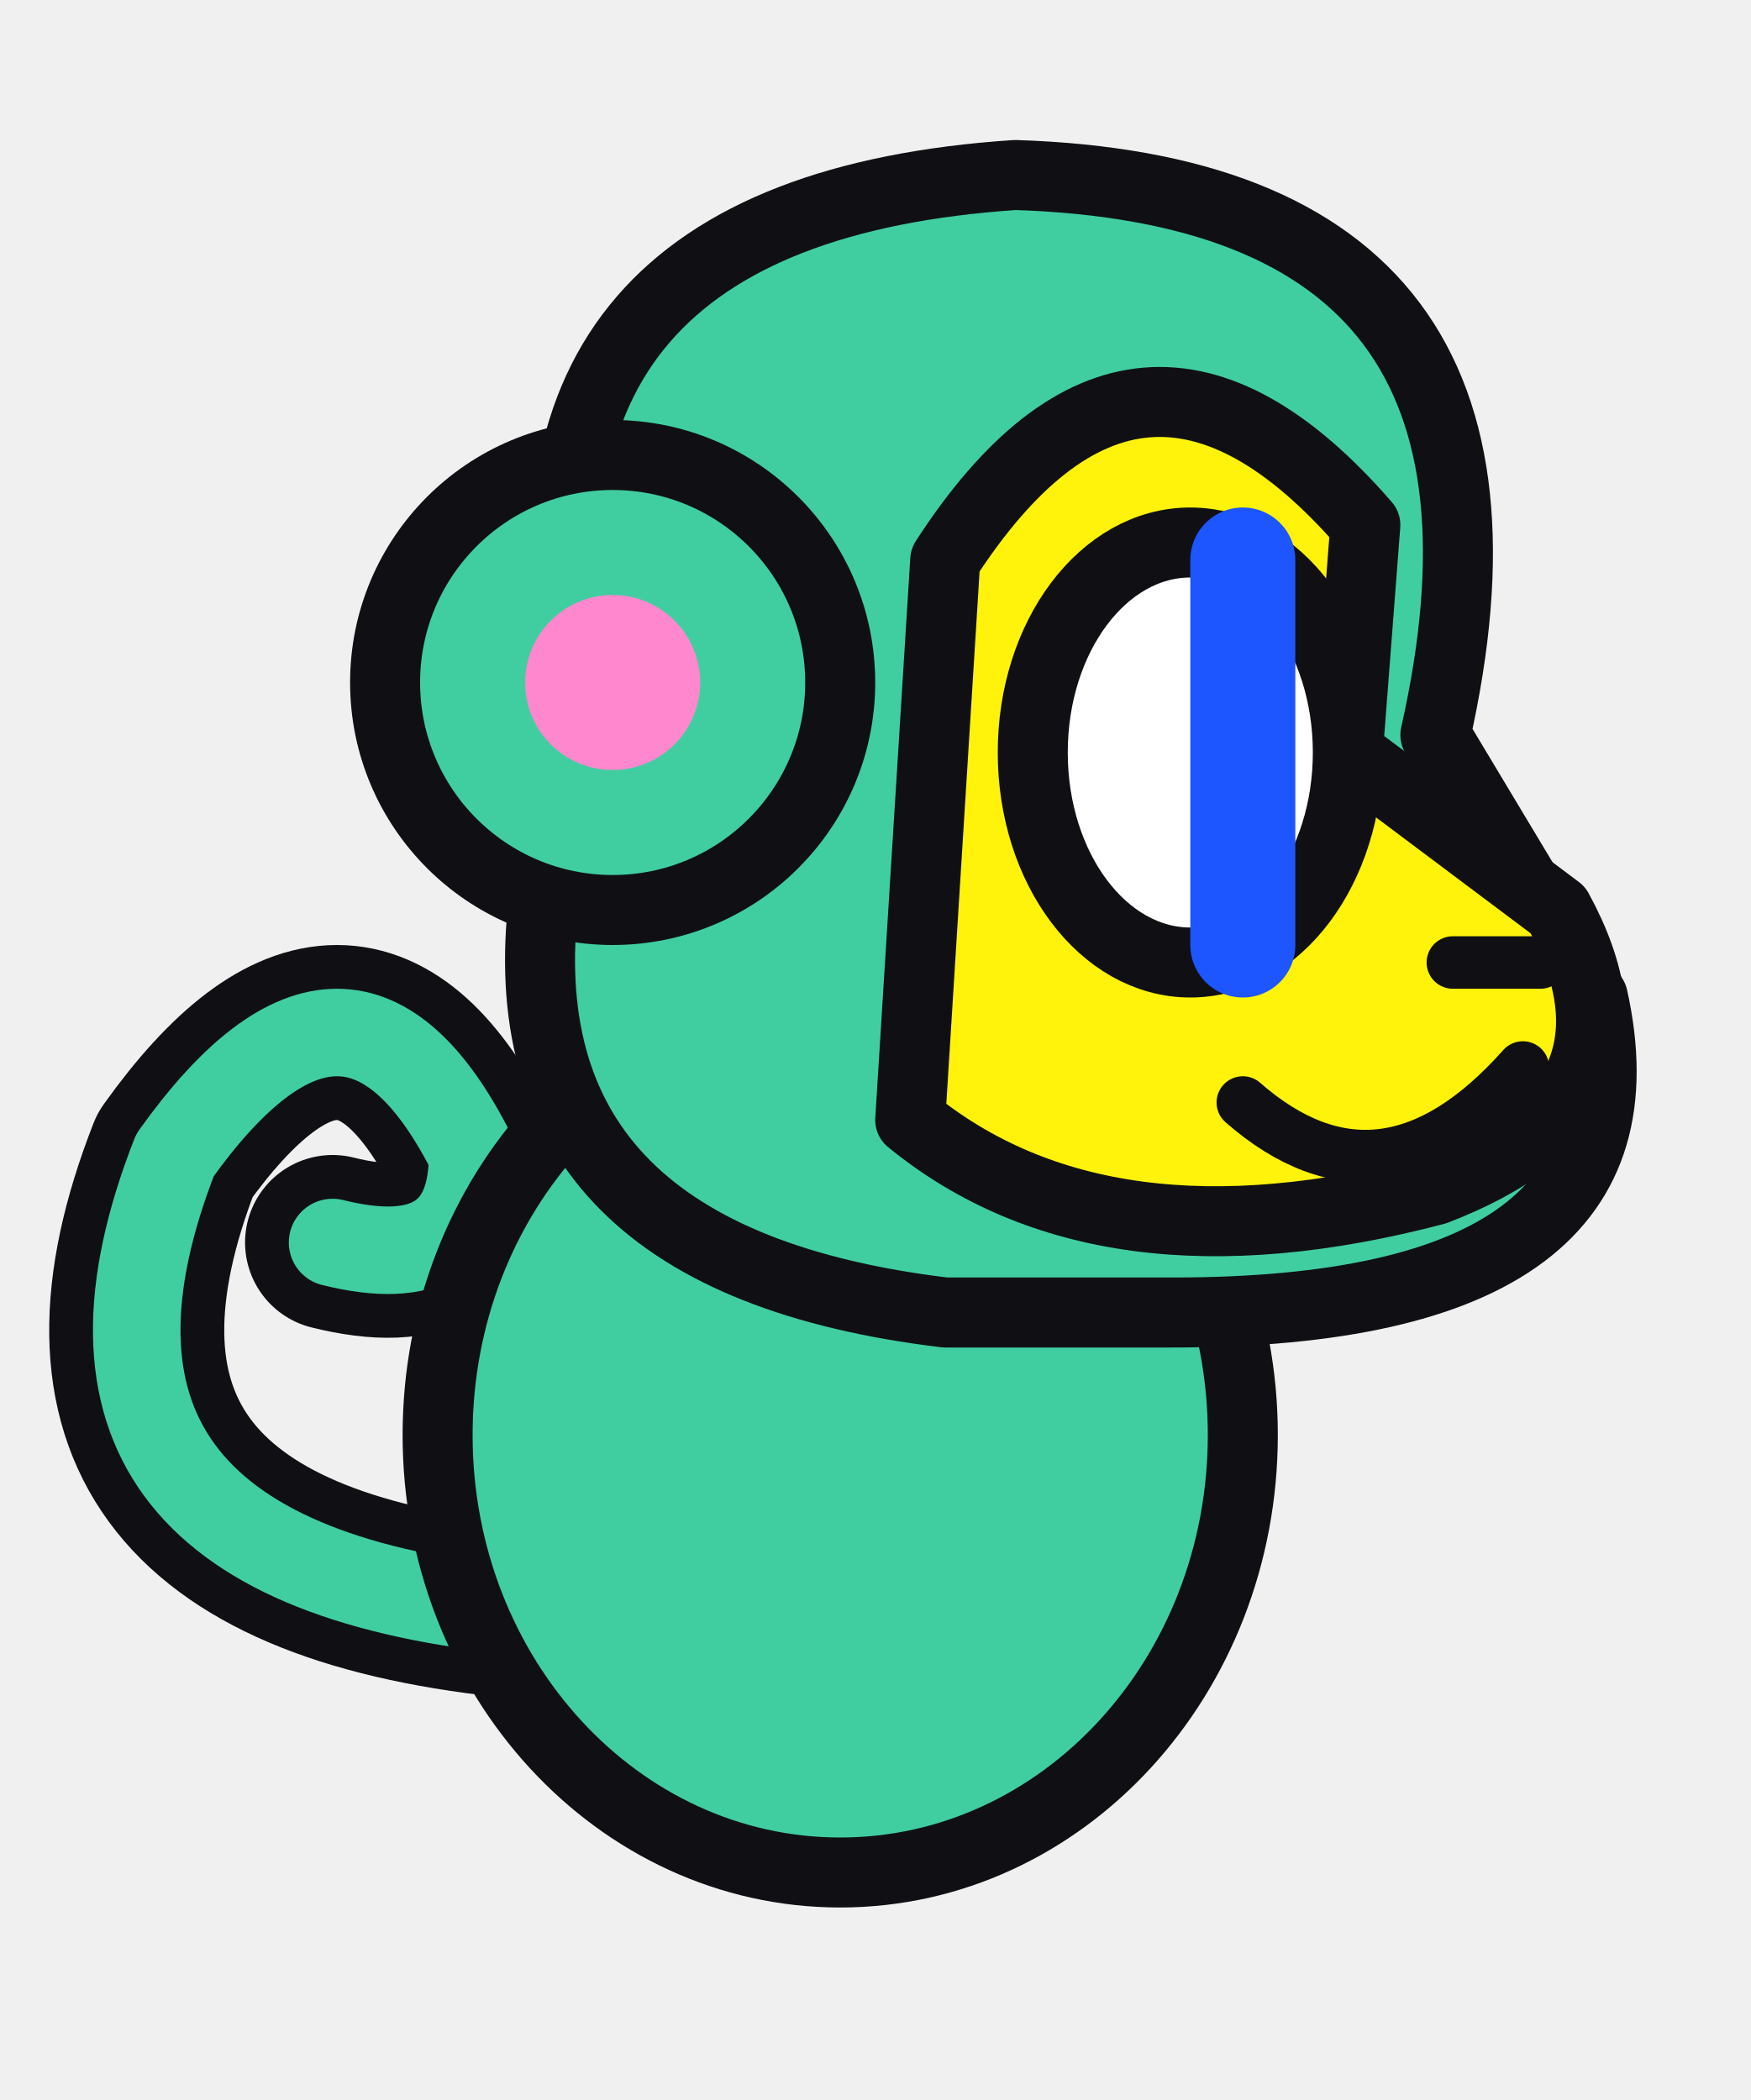
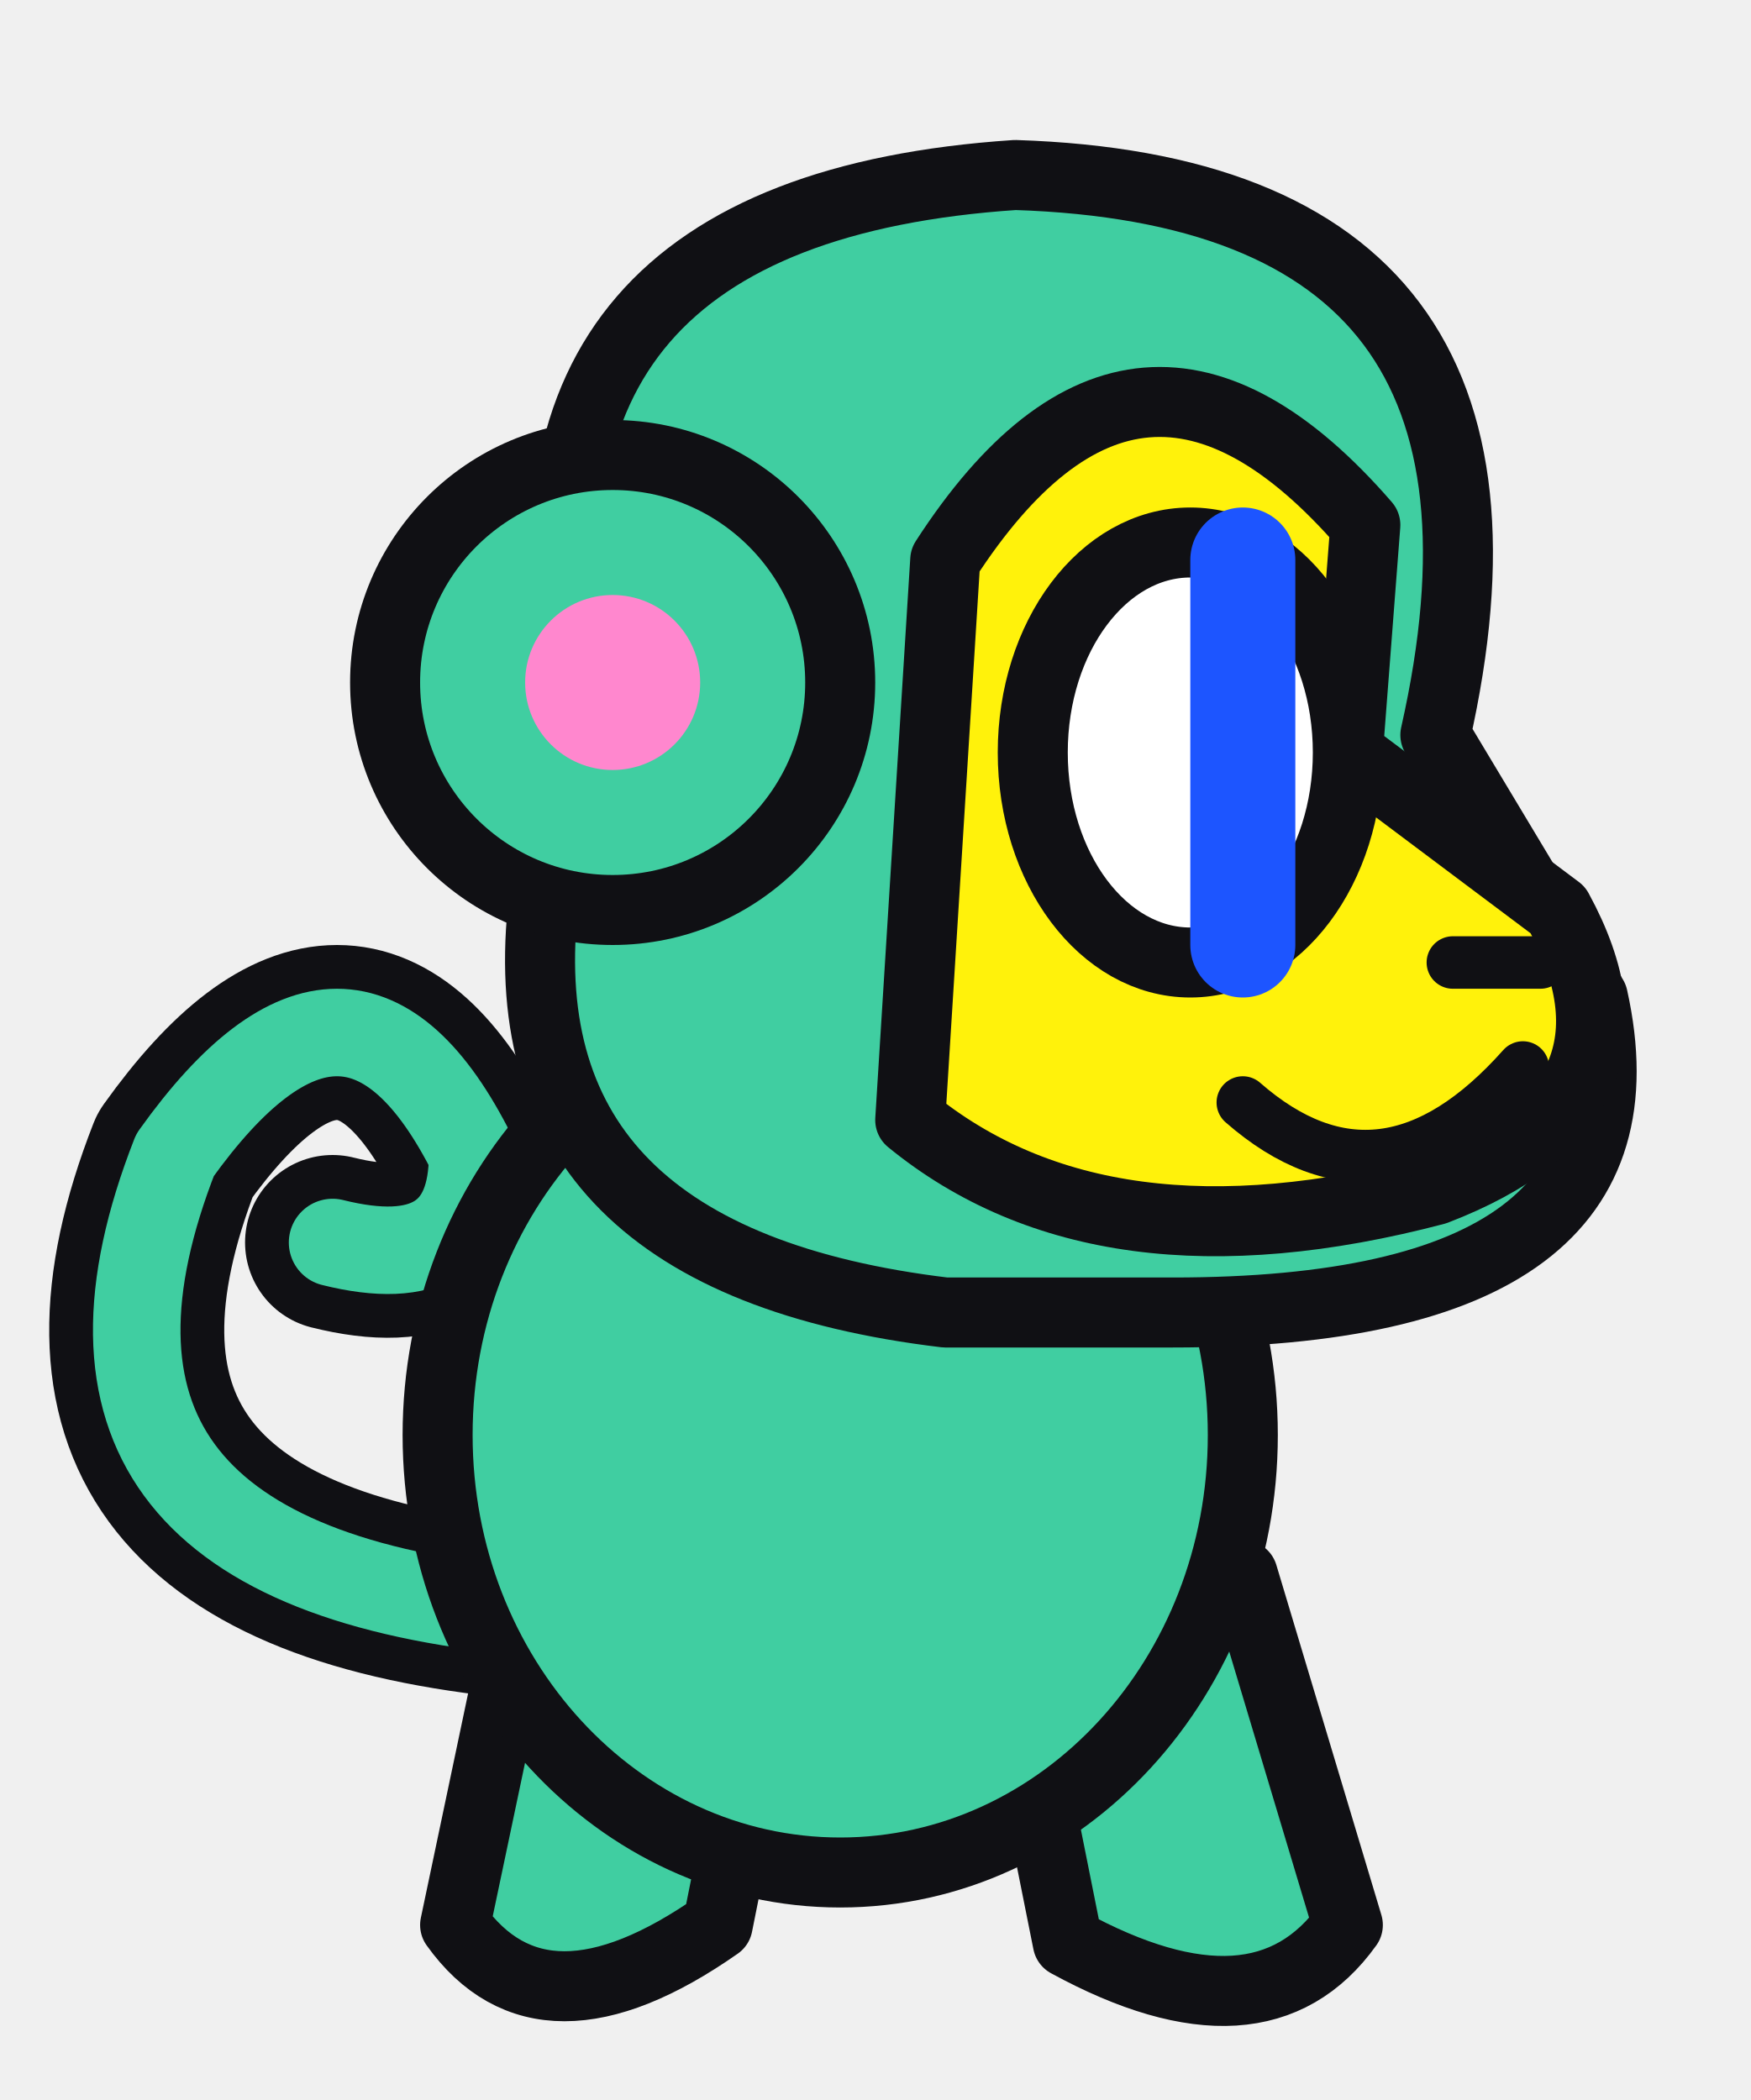
<svg xmlns="http://www.w3.org/2000/svg" viewBox="0 0 100 120">
  <g stroke="#101014" stroke-width="4" stroke-linecap="round" stroke-linejoin="round">
+     <g class="animal-feet" fill="#40cea1">
+       <path d="m30 91-4 19q5 7 15 0l3-15M58 96l3 15q11 6 16-1l-6-20" />
+     </g>
    <path d="M29 92Q1 89 10 66q10-14 17 0 0 7-8 5" fill="none" stroke-width="10" />
    <path d="M29 92Q1 89 10 66q10-14 17 0 0 7-8 5" fill="none" stroke="#40cea1" stroke-width="5" />
    <ellipse cx="48" cy="82" rx="23" ry="25" fill="#40cea1" />
    <path d="M33 39q-5-27 25-29 31 1 24 32l9 15q4 18-24 18H54Q29 72 31 52Z" fill="#40cea1" />
    <path d="M54 32q11-17 24-2l-1 13 12 9q6 11-7 16-19 5-30-4Z" fill="#fff20b" />
    <circle cx="35" cy="39" r="13" fill="#40cea1" />
    <circle cx="35" cy="39" r="5" fill="#ff87ce" stroke="none" />
    <ellipse cx="68" cy="43" rx="9" ry="12" fill="white" />
    <path d="M71 32v22" stroke="#1d55ff" stroke-width="6" />
    <path d="M83 55h5M71 63q8 7 16-2" fill="none" stroke-width="3" />
  </g>
</svg>
